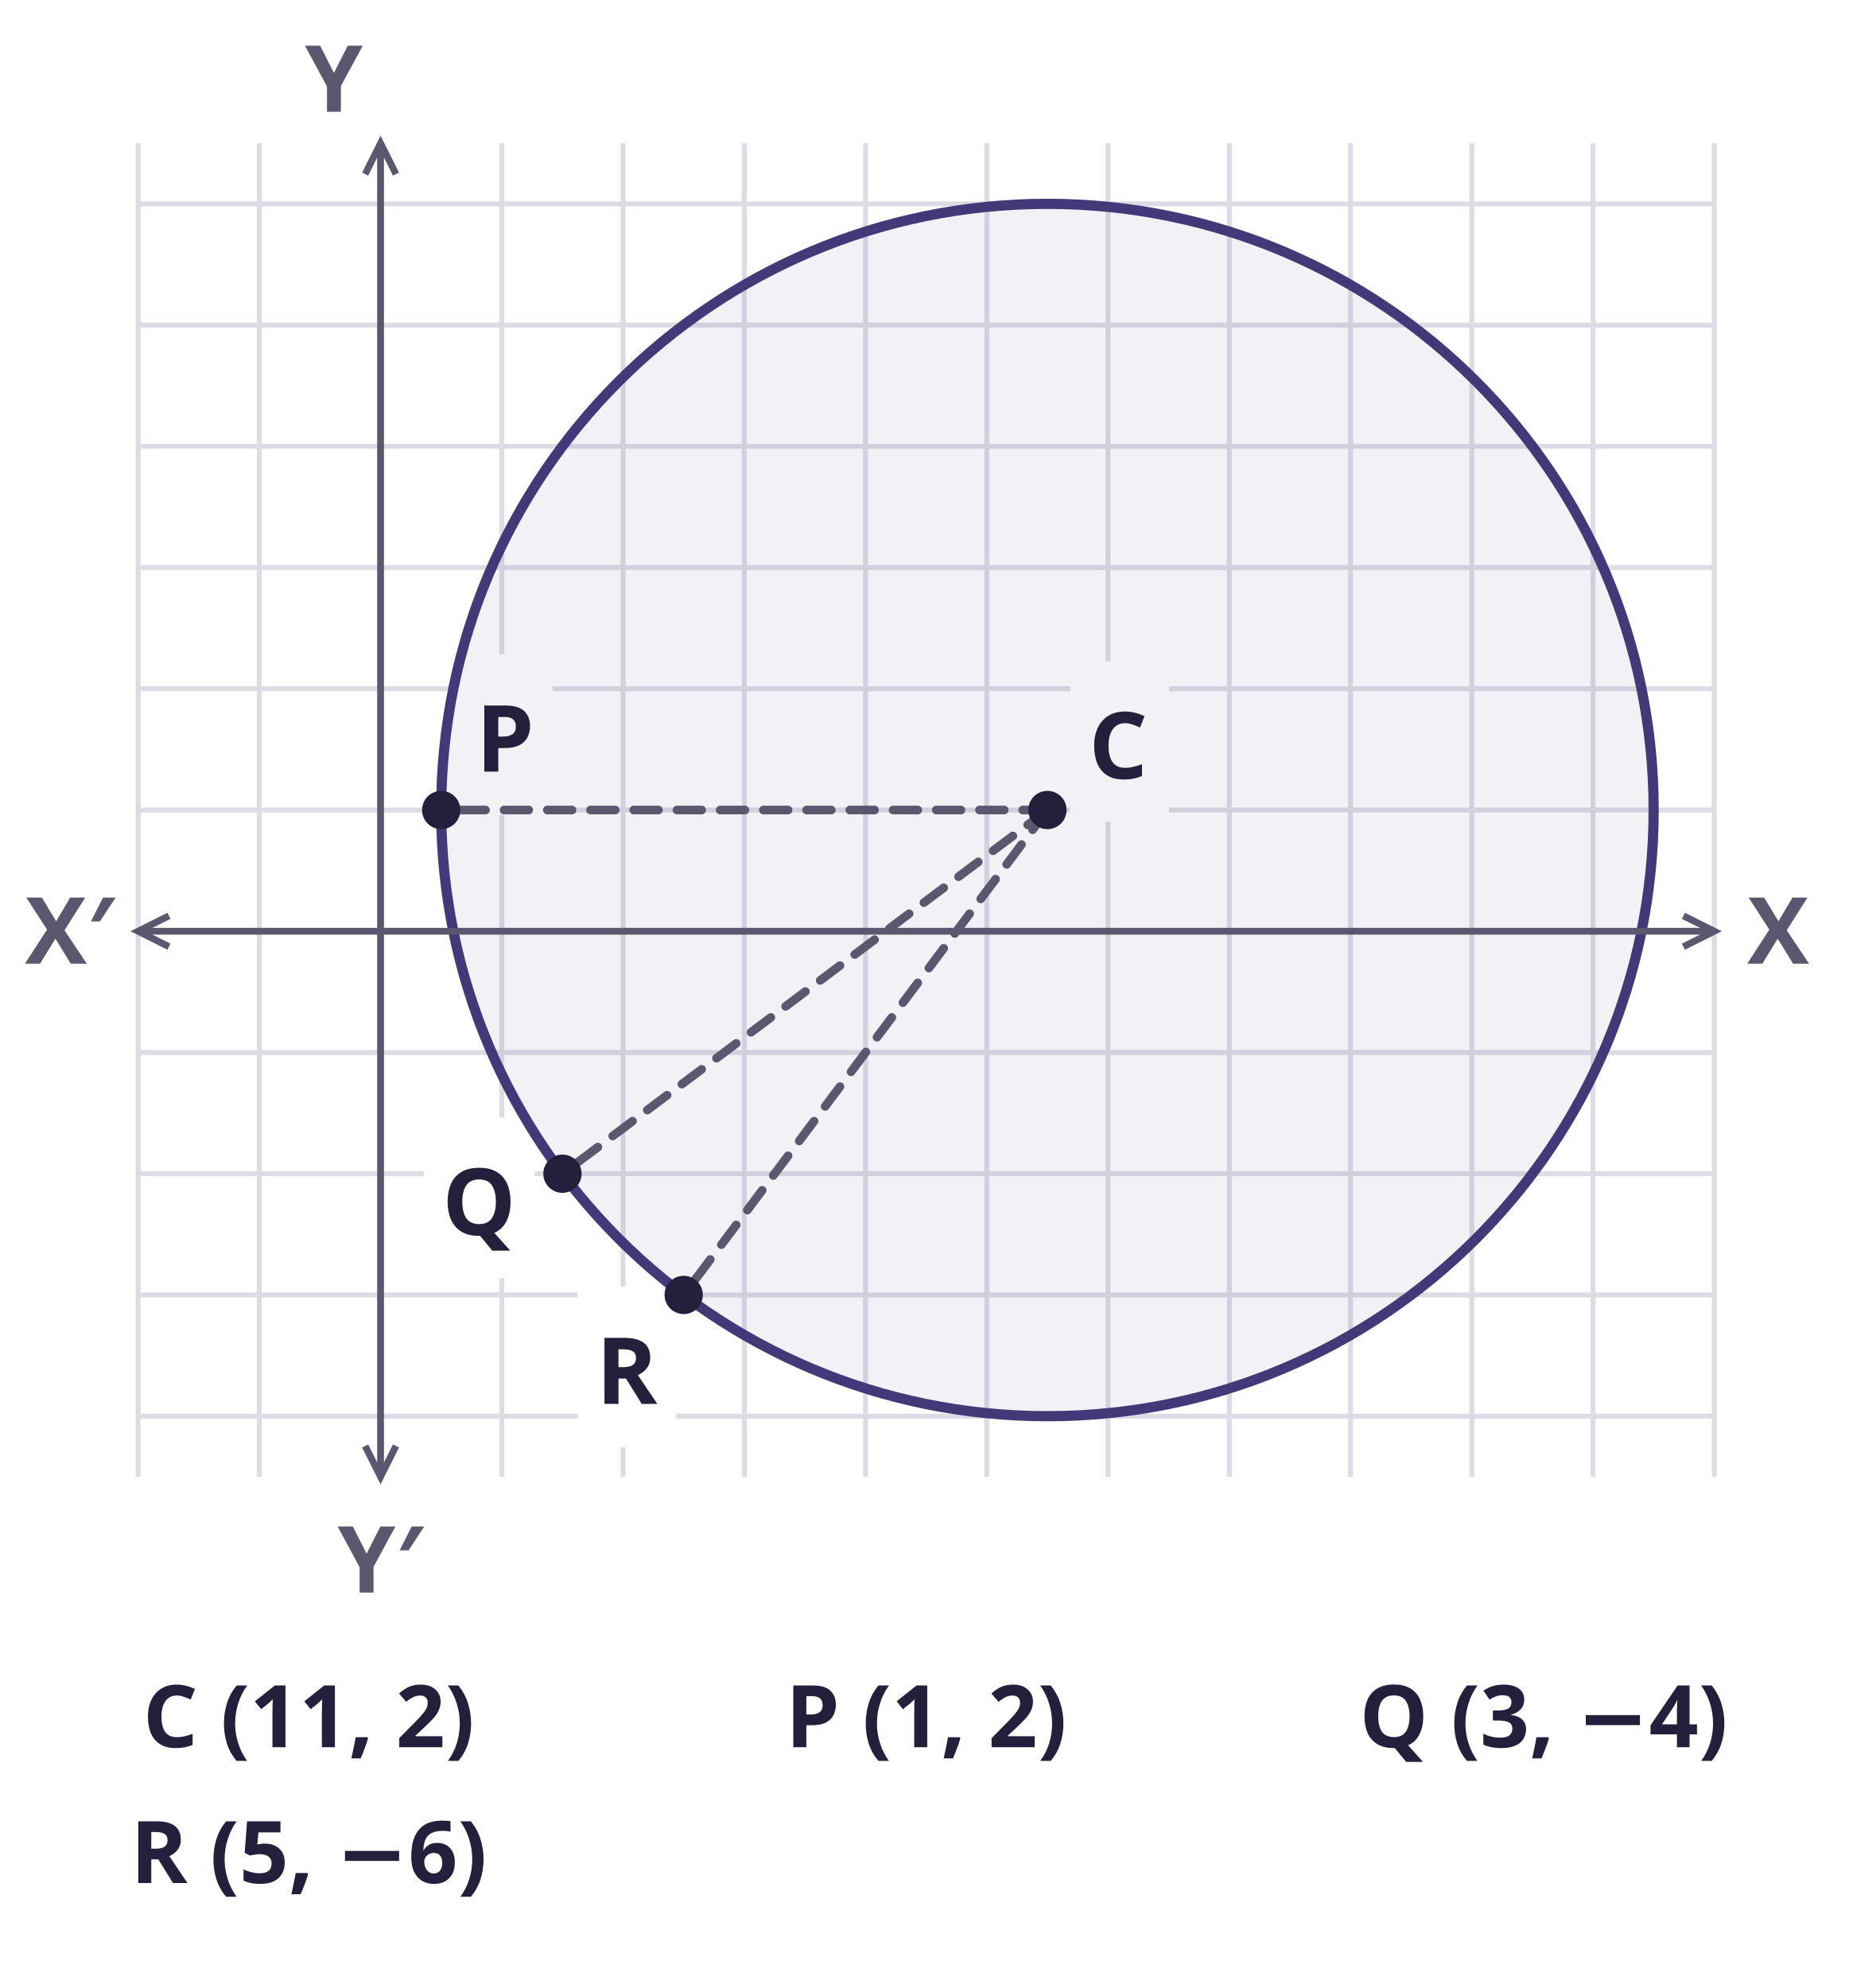
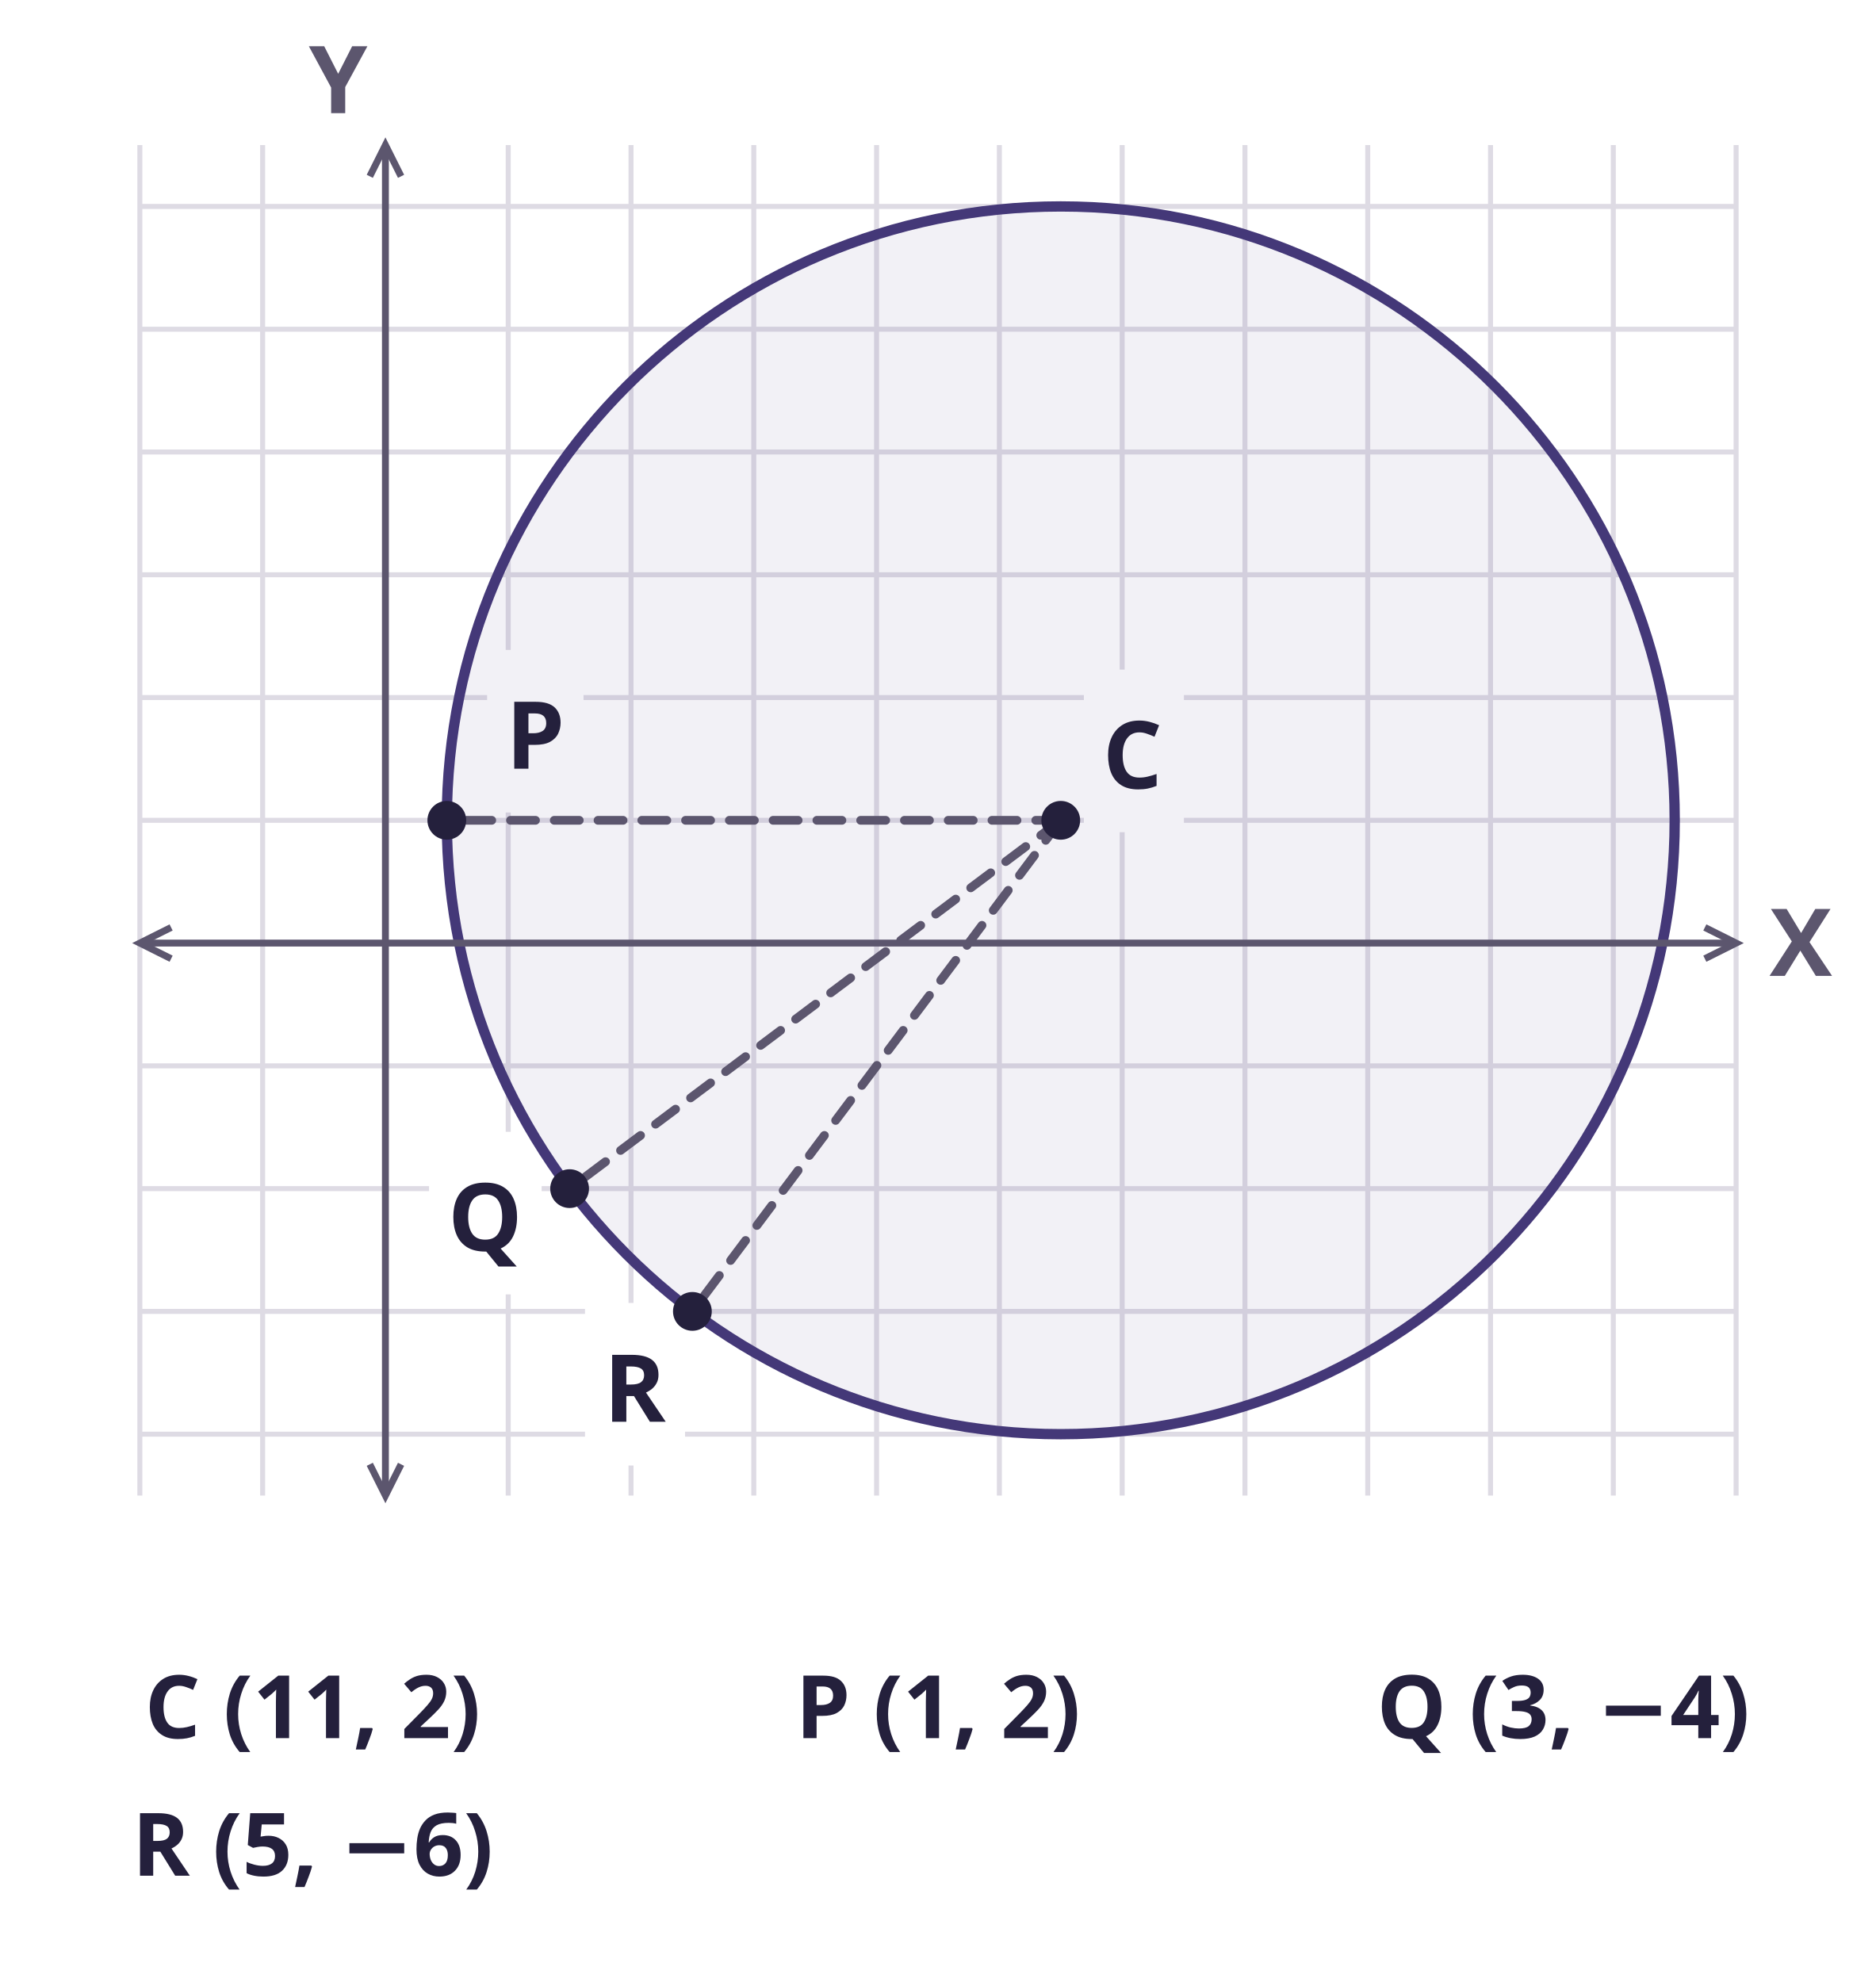
- <svg xmlns="http://www.w3.org/2000/svg" role="img" font-family="system-ui, sans-serif" font-weight="550" aria-labelledby="t desc" viewBox="0 0 300 322">
+ <svg xmlns="http://www.w3.org/2000/svg" role="img" font-family="system-ui, sans-serif" font-weight="550" aria-labelledby="t desc" viewBox="0 0 300 317">
  <g aria-hidden="true" stroke="#dedbe4" stroke-width=".8">
    <line x1="22.364" y1="23.2" x2="22.364" y2="239.2" />
    <line x1="42" y1="23.2" x2="42" y2="239.2" />
-     <line x1="81.273" y1="23.2" x2="81.273" y2="105.975" />
-     <line x1="81.273" y1="131.975" x2="81.273" y2="181.021" />
+     <line x1="81.273" y1="23.2" x2="81.273" y2="103.95" />
+     <line x1="81.273" y1="129.95" x2="81.273" y2="181.021" />
    <line x1="81.273" y1="207.021" x2="81.273" y2="239.2" />
    <line x1="100.909" y1="23.2" x2="100.909" y2="208.395" />
    <line x1="100.909" y1="234.395" x2="100.909" y2="239.2" />
    <line x1="120.545" y1="23.2" x2="120.545" y2="239.2" />
    <line x1="140.182" y1="23.2" x2="140.182" y2="239.2" />
    <line x1="159.818" y1="23.2" x2="159.818" y2="239.2" />
    <line x1="179.455" y1="23.2" x2="179.455" y2="107.1" />
    <line x1="179.455" y1="133.1" x2="179.455" y2="239.2" />
    <line x1="199.091" y1="23.2" x2="199.091" y2="239.2" />
    <line x1="218.727" y1="23.2" x2="218.727" y2="239.2" />
    <line x1="238.364" y1="23.2" x2="238.364" y2="239.2" />
    <line x1="258" y1="23.2" x2="258" y2="239.2" />
    <line x1="277.636" y1="23.2" x2="277.636" y2="239.2" />
    <line x1="22.364" y1="229.382" x2="93.552" y2="229.382" />
    <line x1="109.552" y1="229.382" x2="277.636" y2="229.382" />
    <line x1="22.364" y1="209.745" x2="93.552" y2="209.745" />
    <line x1="109.552" y1="209.745" x2="277.636" y2="209.745" />
    <line x1="22.364" y1="190.109" x2="68.614" y2="190.109" />
    <line x1="86.614" y1="190.109" x2="277.636" y2="190.109" />
    <line x1="22.364" y1="170.473" x2="277.636" y2="170.473" />
-     <line x1="22.364" y1="131.2" x2="74.094" y2="131.2" />
-     <line x1="89.515" y1="131.2" x2="173.33" y2="131.2" />
+     <line x1="22.364" y1="131.2" x2="173.33" y2="131.2" />
    <line x1="189.33" y1="131.2" x2="277.636" y2="131.2" />
-     <line x1="22.364" y1="111.564" x2="74.094" y2="111.564" />
-     <line x1="89.515" y1="111.564" x2="173.33" y2="111.564" />
+     <line x1="22.364" y1="111.564" x2="77.896" y2="111.564" />
+     <line x1="93.318" y1="111.564" x2="173.33" y2="111.564" />
    <line x1="189.33" y1="111.564" x2="277.636" y2="111.564" />
    <line x1="22.364" y1="91.927" x2="277.636" y2="91.927" />
    <line x1="22.364" y1="72.291" x2="277.636" y2="72.291" />
    <line x1="22.364" y1="52.655" x2="277.636" y2="52.655" />
    <line x1="22.364" y1="33.018" x2="277.636" y2="33.018" />
  </g>
  <circle cx="169.636" cy="131.2" r="98.182" fill="#443878" fill-opacity="0.07" stroke="#443878" stroke-width="1.65" data-dg-obstacle="circumference" data-dg-circle="" />
  <line x1="22.364" y1="150.836" x2="277.636" y2="150.836" stroke="#5c566e" stroke-width="1.1" data-dg-obstacle="X-axis" />
  <polyline points="272.636,153.336 277.636,150.836 272.636,148.336" fill="none" stroke="#5c566e" stroke-width="1.1" data-dg-obstacle="X-arrow" />
  <polyline points="27.364,148.336 22.364,150.836 27.364,153.336" fill="none" stroke="#5c566e" stroke-width="1.1" data-dg-obstacle="X′-arrow" />
  <line x1="61.636" y1="239.2" x2="61.636" y2="23.2" stroke="#5c566e" stroke-width="1.1" data-dg-obstacle="Y-axis" />
  <polyline points="64.136,28.2 61.636,23.2 59.136,28.2" fill="none" stroke="#5c566e" stroke-width="1.1" data-dg-obstacle="Y-arrow" />
  <polyline points="59.136,234.2 61.636,239.2 64.136,234.2" fill="none" stroke="#5c566e" stroke-width="1.1" data-dg-obstacle="Y′-arrow" />
  <line x1="169.636" y1="131.2" x2="71.455" y2="131.2" stroke="#5c566e" stroke-width="1.4" stroke-linecap="round" data-dg-obstacle="CP" data-dg-edge="CP" stroke-dasharray="4 3" />
  <line x1="169.636" y1="131.2" x2="91.091" y2="190.109" stroke="#5c566e" stroke-width="1.4" stroke-linecap="round" data-dg-obstacle="CQ" data-dg-edge="CQ" stroke-dasharray="4 3" />
  <line x1="169.636" y1="131.2" x2="110.727" y2="209.745" stroke="#5c566e" stroke-width="1.4" stroke-linecap="round" data-dg-obstacle="CR" data-dg-edge="CR" stroke-dasharray="4 3" />
  <circle cx="169.636" cy="131.2" r="3.1" fill="#24203c" data-dg-obstacle="point-C" data-dg-fill="" data-dg-point="C" />
  <circle cx="71.455" cy="131.2" r="3.1" fill="#24203c" data-dg-obstacle="point-P" data-dg-fill="" data-dg-point="P" />
  <circle cx="91.091" cy="190.109" r="3.1" fill="#24203c" data-dg-obstacle="point-Q" data-dg-fill="" data-dg-point="Q" />
  <circle cx="110.727" cy="209.745" r="3.1" fill="#24203c" data-dg-obstacle="point-R" data-dg-fill="" data-dg-point="R" />
  <text text-anchor="middle" dy=".35em" fill="#5c566e" data-dg-label="X" data-dg-font="vertex" x="287.986" y="150.836" font-size="15">X</text>
-   <text text-anchor="middle" dy=".35em" fill="#5c566e" data-dg-label="X′" data-dg-font="vertex" x="11.324" y="150.836" font-size="15">X′</text>
  <text text-anchor="middle" dy=".35em" fill="#5c566e" data-dg-label="Y" data-dg-font="vertex" x="54.076" y="12.85" font-size="15">Y</text>
-   <text text-anchor="middle" dy=".35em" fill="#5c566e" data-dg-label="Y′" data-dg-font="vertex" x="61.636" y="252.7" font-size="15">Y′</text>
  <text text-anchor="middle" dy=".35em" fill="#24203c" data-dg-label="C" data-dg-font="vertex" x="181.111" y="120.85" font-size="15">C</text>
-   <text text-anchor="middle" dy=".35em" fill="#24203c" data-dg-label="P" data-dg-font="vertex" x="81.805" y="119.725" font-size="15">P</text>
+   <text text-anchor="middle" dy=".35em" fill="#24203c" data-dg-label="P" data-dg-font="vertex" x="85.607" y="117.7" font-size="15">P</text>
  <text text-anchor="middle" dy=".35em" fill="#24203c" data-dg-label="Q" data-dg-font="vertex" x="77.591" y="194.771" font-size="15">Q</text>
  <text text-anchor="middle" dy=".35em" fill="#24203c" data-dg-label="R" data-dg-font="vertex" x="101.505" y="222.145" font-size="15">R</text>
-   <text x="50" y="283" text-anchor="middle" font-size="14" fill="#24203c">C (11, 2)</text>
-   <text x="150" y="283" text-anchor="middle" font-size="14" fill="#24203c">P (1, 2)</text>
-   <text x="250" y="283" text-anchor="middle" font-size="14" fill="#24203c">Q (3, −4)</text>
-   <text x="50" y="305" text-anchor="middle" font-size="14" fill="#24203c">R (5, −6)</text>
+   <text x="50" y="278" text-anchor="middle" font-size="14" fill="#24203c">C (11, 2)</text>
+   <text x="150" y="278" text-anchor="middle" font-size="14" fill="#24203c">P (1, 2)</text>
+   <text x="250" y="278" text-anchor="middle" font-size="14" fill="#24203c">Q (3, −4)</text>
+   <text x="50" y="300" text-anchor="middle" font-size="14" fill="#24203c">R (5, −6)</text>
</svg>
